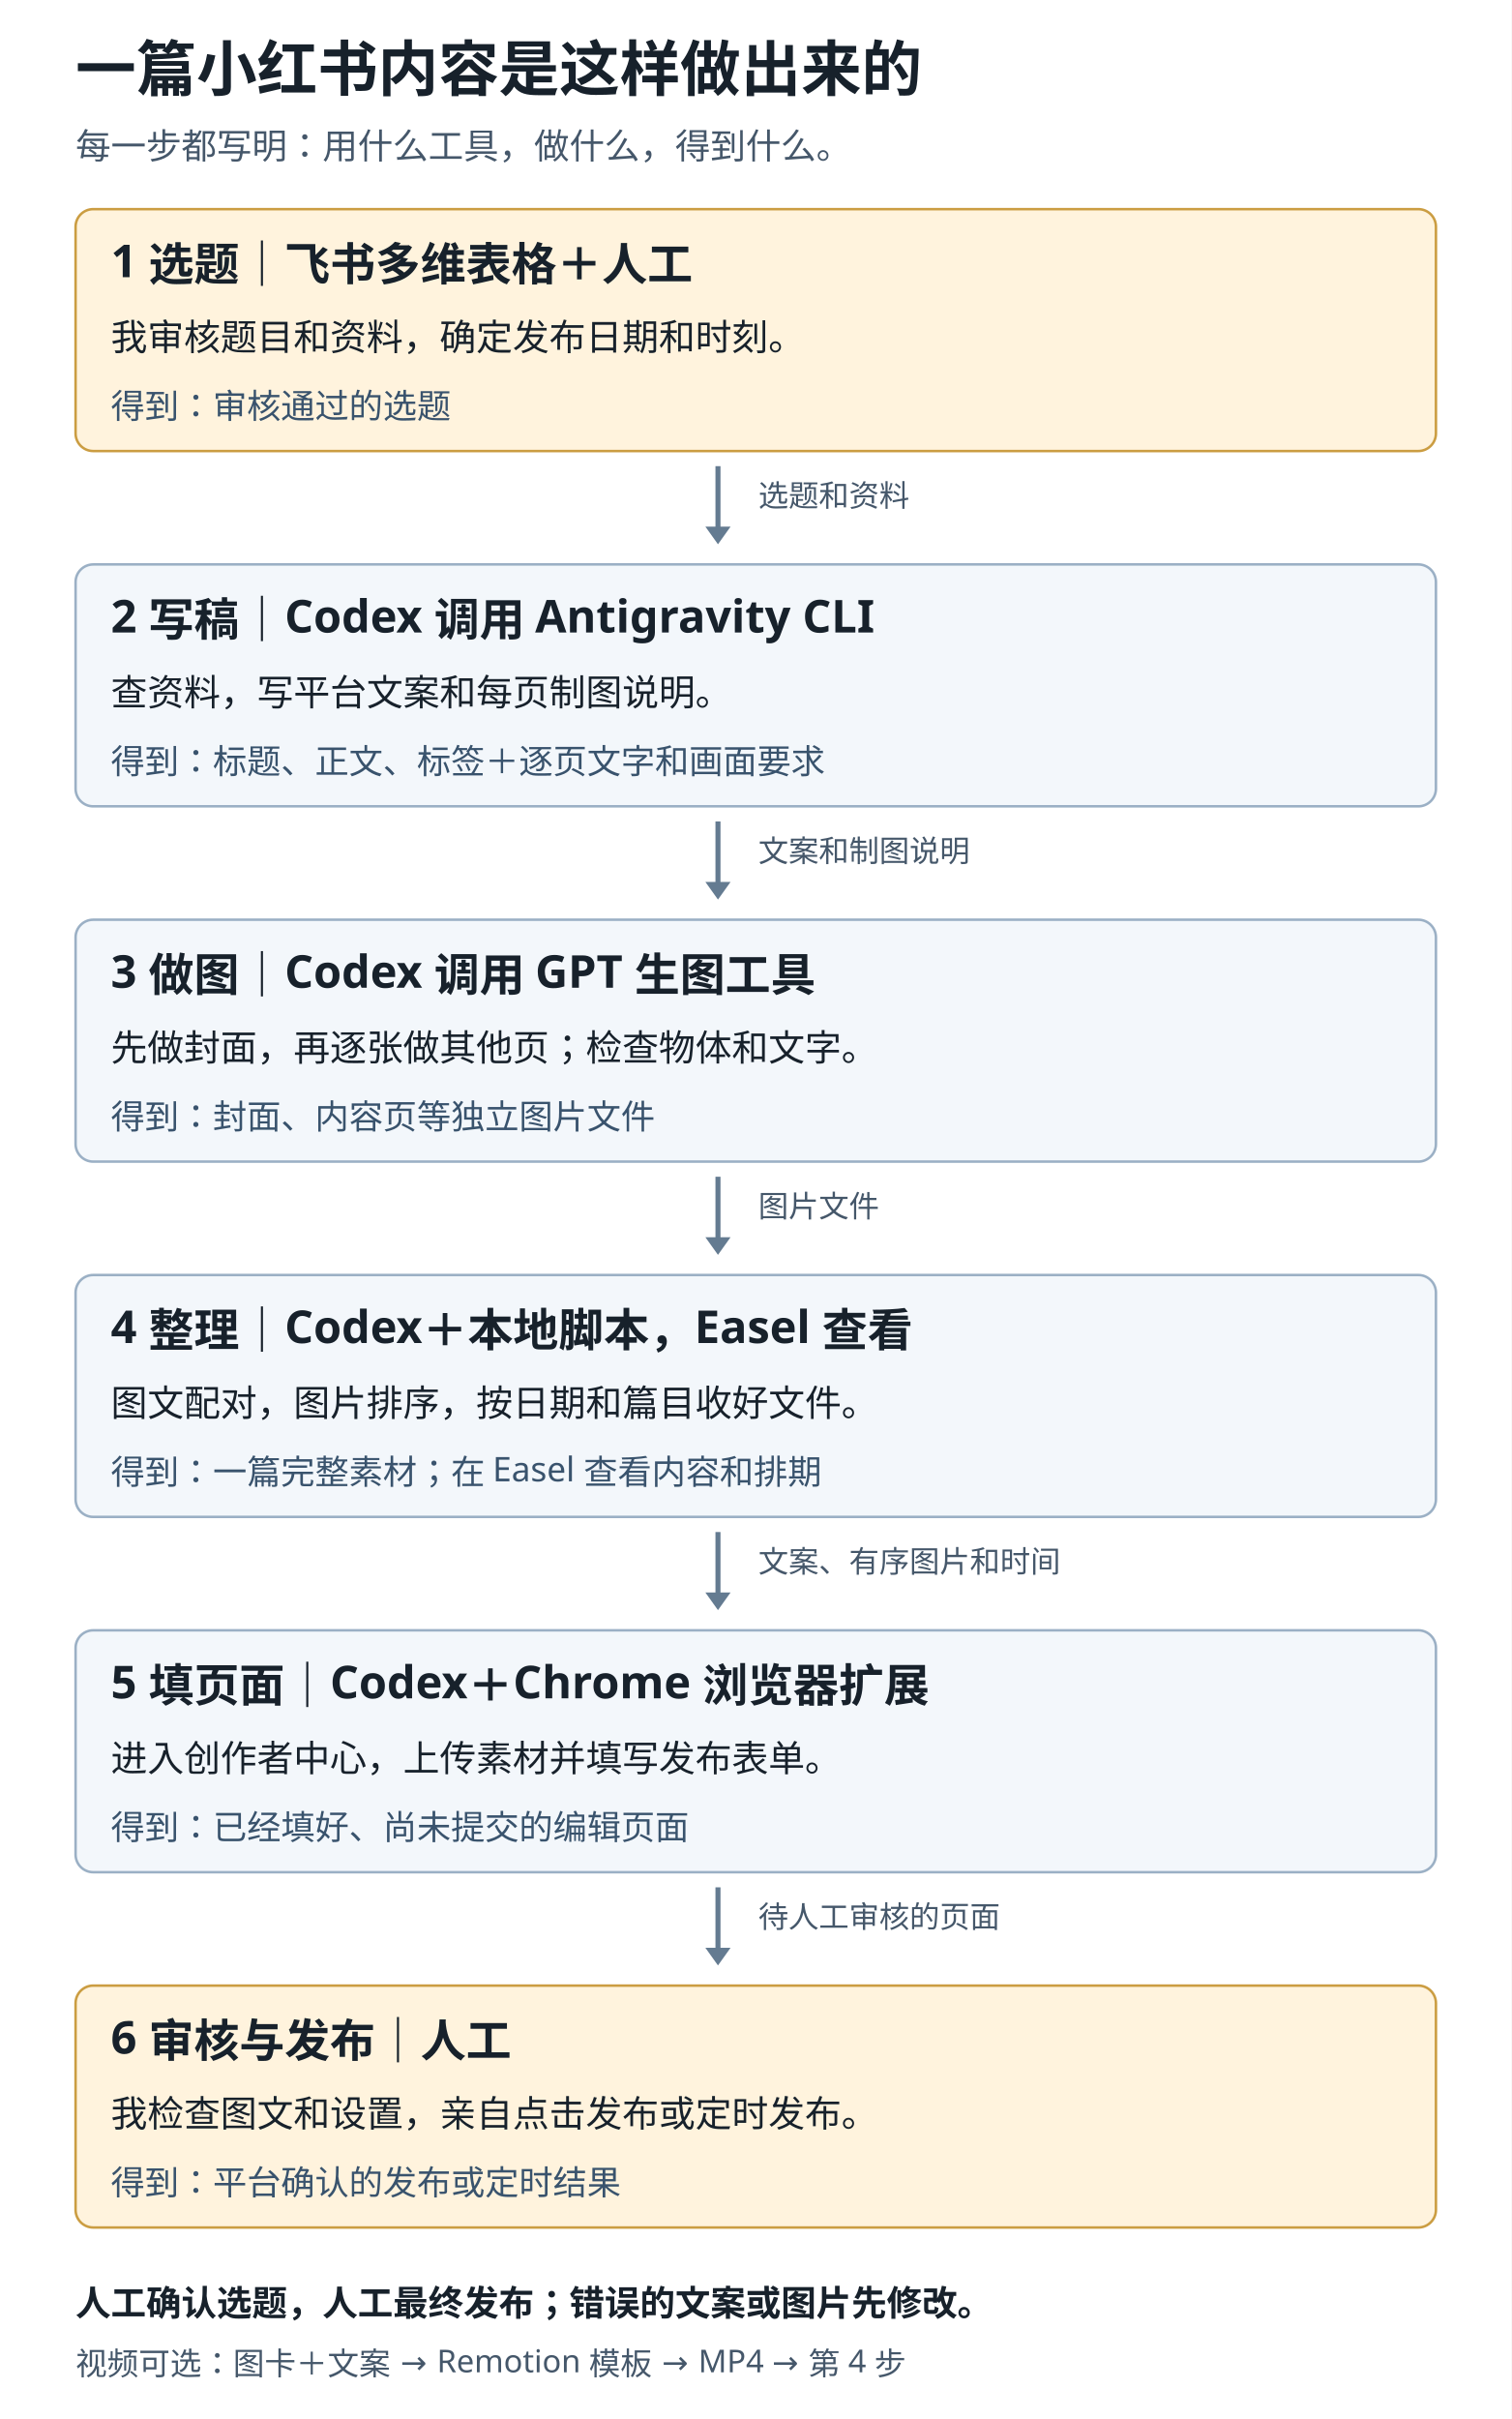
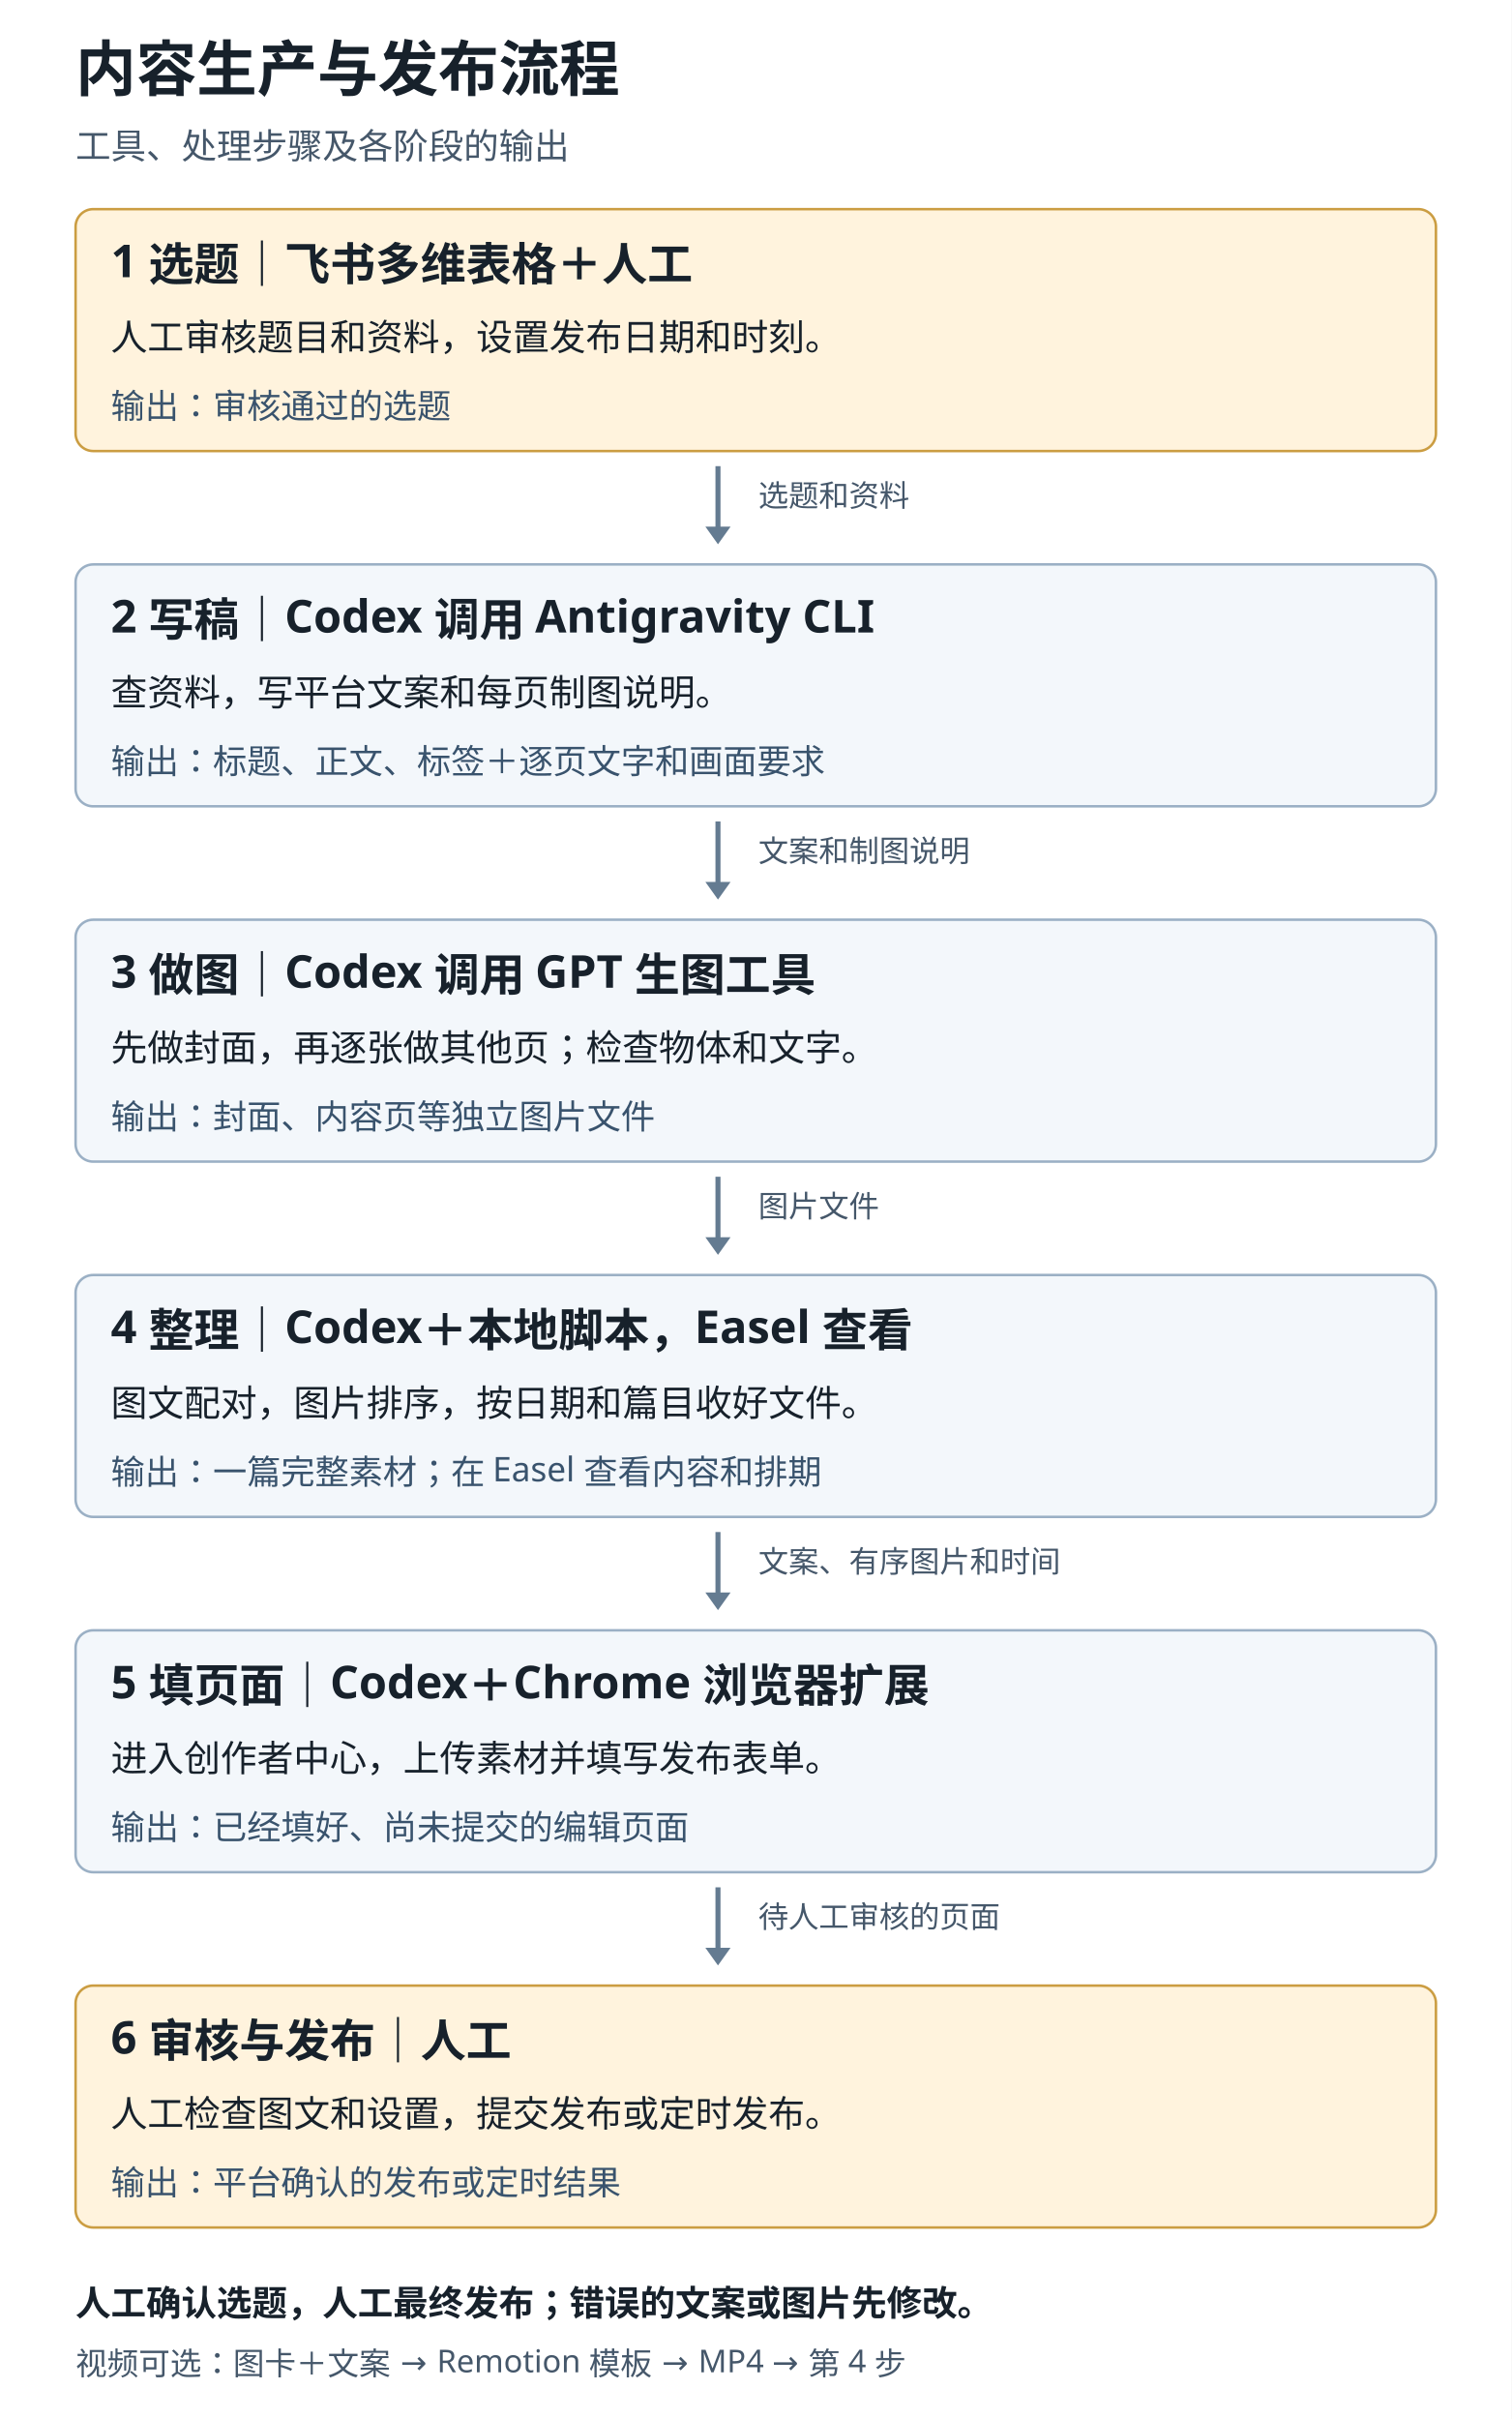
<svg xmlns="http://www.w3.org/2000/svg" width="1200" height="1920" viewBox="0 0 1200 1920" role="img" aria-labelledby="title desc">
  <rect width="100%" height="100%" fill="white" />
-   <text x="60" y="72" font-family="Microsoft YaHei,sans-serif" font-size="48" font-weight="700" fill="#17212b">一篇小红书内容是这样做出来的</text>
-   <text x="60" y="126" font-family="Microsoft YaHei,sans-serif" font-size="28" font-weight="400" fill="#45576a">每一步都写明：用什么工具，做什么，得到什么。</text>
+   <text x="60" y="72" font-family="Microsoft YaHei,sans-serif" font-size="48" font-weight="700" fill="#17212b">内容生产与发布流程</text>
+   <text x="60" y="126" font-family="Microsoft YaHei,sans-serif" font-size="28" font-weight="400" fill="#45576a">工具、处理步骤及各阶段的输出</text>
  <rect x="60" y="166" width="1080" height="192" rx="14" fill="#fff3dd" stroke="#cb9d42" stroke-width="2" />
  <text x="88" y="220" font-family="Microsoft YaHei,sans-serif" font-size="36" font-weight="700" fill="#17212b">1  选题｜飞书多维表格＋人工</text>
-   <text x="88" y="278" font-family="Microsoft YaHei,sans-serif" font-size="29" font-weight="400" fill="#17212b">我审核题目和资料，确定发布日期和时刻。</text>
-   <text x="88" y="332" font-family="Microsoft YaHei,sans-serif" font-size="27" font-weight="400" fill="#39536d">得到：审核通过的选题</text>
+   <text x="88" y="278" font-family="Microsoft YaHei,sans-serif" font-size="29" font-weight="400" fill="#17212b">人工审核题目和资料，设置发布日期和时刻。</text>
+   <text x="88" y="332" font-family="Microsoft YaHei,sans-serif" font-size="27" font-weight="400" fill="#39536d">输出：审核通过的选题</text>
  <path d="M570 370V420" stroke="#647b91" stroke-width="4" />
  <path d="M560 418L580 418L570 432Z" fill="#647b91" />
  <text x="602" y="402" font-family="Microsoft YaHei,sans-serif" font-size="24" font-weight="400" fill="#45576a">选题和资料</text>
  <rect x="60" y="448" width="1080" height="192" rx="14" fill="#f3f7fb" stroke="#9bb0c5" stroke-width="2" />
  <text x="88" y="502" font-family="Microsoft YaHei,sans-serif" font-size="36" font-weight="700" fill="#17212b">2  写稿｜Codex 调用 Antigravity CLI</text>
  <text x="88" y="560" font-family="Microsoft YaHei,sans-serif" font-size="29" font-weight="400" fill="#17212b">查资料，写平台文案和每页制图说明。</text>
-   <text x="88" y="614" font-family="Microsoft YaHei,sans-serif" font-size="27" font-weight="400" fill="#39536d">得到：标题、正文、标签＋逐页文字和画面要求</text>
+   <text x="88" y="614" font-family="Microsoft YaHei,sans-serif" font-size="27" font-weight="400" fill="#39536d">输出：标题、正文、标签＋逐页文字和画面要求</text>
  <path d="M570 652V702" stroke="#647b91" stroke-width="4" />
  <path d="M560 700L580 700L570 714Z" fill="#647b91" />
  <text x="602" y="684" font-family="Microsoft YaHei,sans-serif" font-size="24" font-weight="400" fill="#45576a">文案和制图说明</text>
  <rect x="60" y="730" width="1080" height="192" rx="14" fill="#f3f7fb" stroke="#9bb0c5" stroke-width="2" />
  <text x="88" y="784" font-family="Microsoft YaHei,sans-serif" font-size="36" font-weight="700" fill="#17212b">3  做图｜Codex 调用 GPT 生图工具</text>
  <text x="88" y="842" font-family="Microsoft YaHei,sans-serif" font-size="29" font-weight="400" fill="#17212b">先做封面，再逐张做其他页；检查物体和文字。</text>
-   <text x="88" y="896" font-family="Microsoft YaHei,sans-serif" font-size="27" font-weight="400" fill="#39536d">得到：封面、内容页等独立图片文件</text>
+   <text x="88" y="896" font-family="Microsoft YaHei,sans-serif" font-size="27" font-weight="400" fill="#39536d">输出：封面、内容页等独立图片文件</text>
  <path d="M570 934V984" stroke="#647b91" stroke-width="4" />
  <path d="M560 982L580 982L570 996Z" fill="#647b91" />
  <text x="602" y="966" font-family="Microsoft YaHei,sans-serif" font-size="24" font-weight="400" fill="#45576a">图片文件</text>
  <rect x="60" y="1012" width="1080" height="192" rx="14" fill="#f3f7fb" stroke="#9bb0c5" stroke-width="2" />
  <text x="88" y="1066" font-family="Microsoft YaHei,sans-serif" font-size="36" font-weight="700" fill="#17212b">4  整理｜Codex＋本地脚本，Easel 查看</text>
  <text x="88" y="1124" font-family="Microsoft YaHei,sans-serif" font-size="29" font-weight="400" fill="#17212b">图文配对，图片排序，按日期和篇目收好文件。</text>
-   <text x="88" y="1178" font-family="Microsoft YaHei,sans-serif" font-size="27" font-weight="400" fill="#39536d">得到：一篇完整素材；在 Easel 查看内容和排期</text>
+   <text x="88" y="1178" font-family="Microsoft YaHei,sans-serif" font-size="27" font-weight="400" fill="#39536d">输出：一篇完整素材；在 Easel 查看内容和排期</text>
  <path d="M570 1216V1266" stroke="#647b91" stroke-width="4" />
  <path d="M560 1264L580 1264L570 1278Z" fill="#647b91" />
  <text x="602" y="1248" font-family="Microsoft YaHei,sans-serif" font-size="24" font-weight="400" fill="#45576a">文案、有序图片和时间</text>
  <rect x="60" y="1294" width="1080" height="192" rx="14" fill="#f3f7fb" stroke="#9bb0c5" stroke-width="2" />
  <text x="88" y="1348" font-family="Microsoft YaHei,sans-serif" font-size="36" font-weight="700" fill="#17212b">5  填页面｜Codex＋Chrome 浏览器扩展</text>
  <text x="88" y="1406" font-family="Microsoft YaHei,sans-serif" font-size="29" font-weight="400" fill="#17212b">进入创作者中心，上传素材并填写发布表单。</text>
-   <text x="88" y="1460" font-family="Microsoft YaHei,sans-serif" font-size="27" font-weight="400" fill="#39536d">得到：已经填好、尚未提交的编辑页面</text>
+   <text x="88" y="1460" font-family="Microsoft YaHei,sans-serif" font-size="27" font-weight="400" fill="#39536d">输出：已经填好、尚未提交的编辑页面</text>
  <path d="M570 1498V1548" stroke="#647b91" stroke-width="4" />
  <path d="M560 1546L580 1546L570 1560Z" fill="#647b91" />
  <text x="602" y="1530" font-family="Microsoft YaHei,sans-serif" font-size="24" font-weight="400" fill="#45576a">待人工审核的页面</text>
  <rect x="60" y="1576" width="1080" height="192" rx="14" fill="#fff3dd" stroke="#cb9d42" stroke-width="2" />
  <text x="88" y="1630" font-family="Microsoft YaHei,sans-serif" font-size="36" font-weight="700" fill="#17212b">6  审核与发布｜人工</text>
-   <text x="88" y="1688" font-family="Microsoft YaHei,sans-serif" font-size="29" font-weight="400" fill="#17212b">我检查图文和设置，亲自点击发布或定时发布。</text>
-   <text x="88" y="1742" font-family="Microsoft YaHei,sans-serif" font-size="27" font-weight="400" fill="#39536d">得到：平台确认的发布或定时结果</text>
+   <text x="88" y="1688" font-family="Microsoft YaHei,sans-serif" font-size="29" font-weight="400" fill="#17212b">人工检查图文和设置，提交发布或定时发布。</text>
+   <text x="88" y="1742" font-family="Microsoft YaHei,sans-serif" font-size="27" font-weight="400" fill="#39536d">输出：平台确认的发布或定时结果</text>
  <text x="60" y="1838" font-family="Microsoft YaHei,sans-serif" font-size="28" font-weight="700" fill="#17212b">人工确认选题，人工最终发布；错误的文案或图片先修改。</text>
  <text x="60" y="1885" font-family="Microsoft YaHei,sans-serif" font-size="25" font-weight="400" fill="#45576a">视频可选：图卡＋文案 → Remotion 模板 → MP4 → 第 4 步</text>
</svg>
